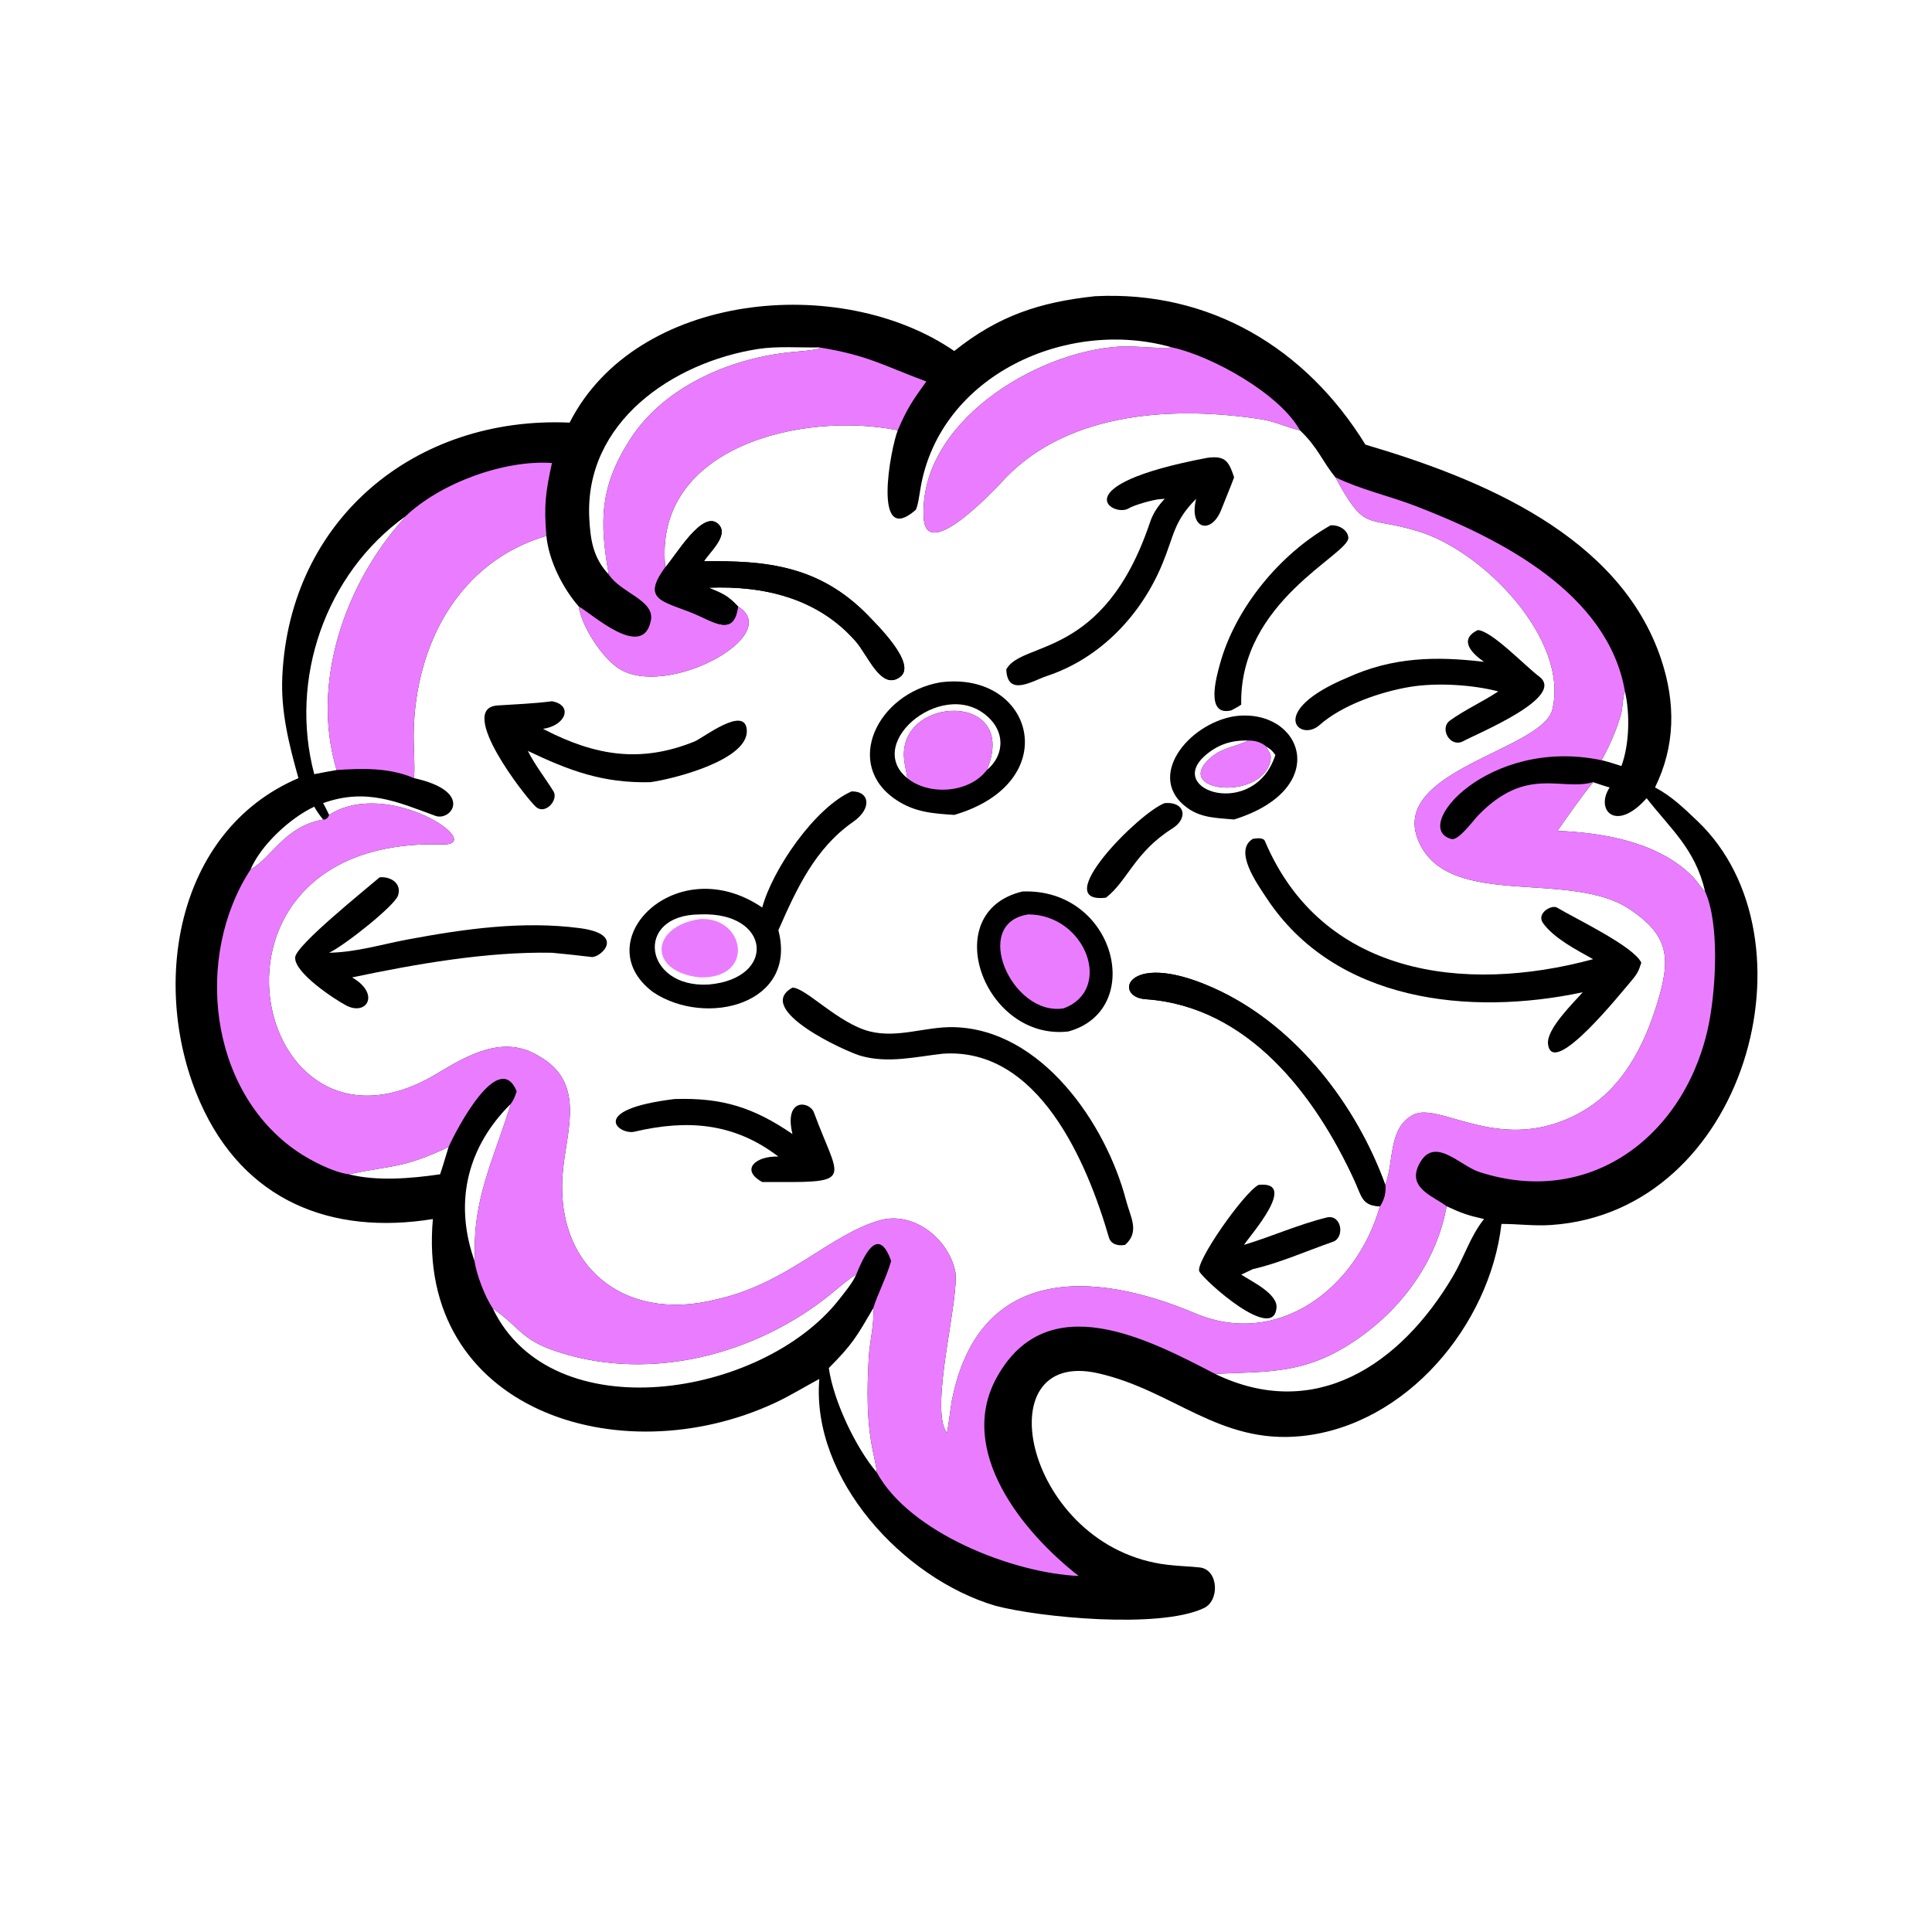
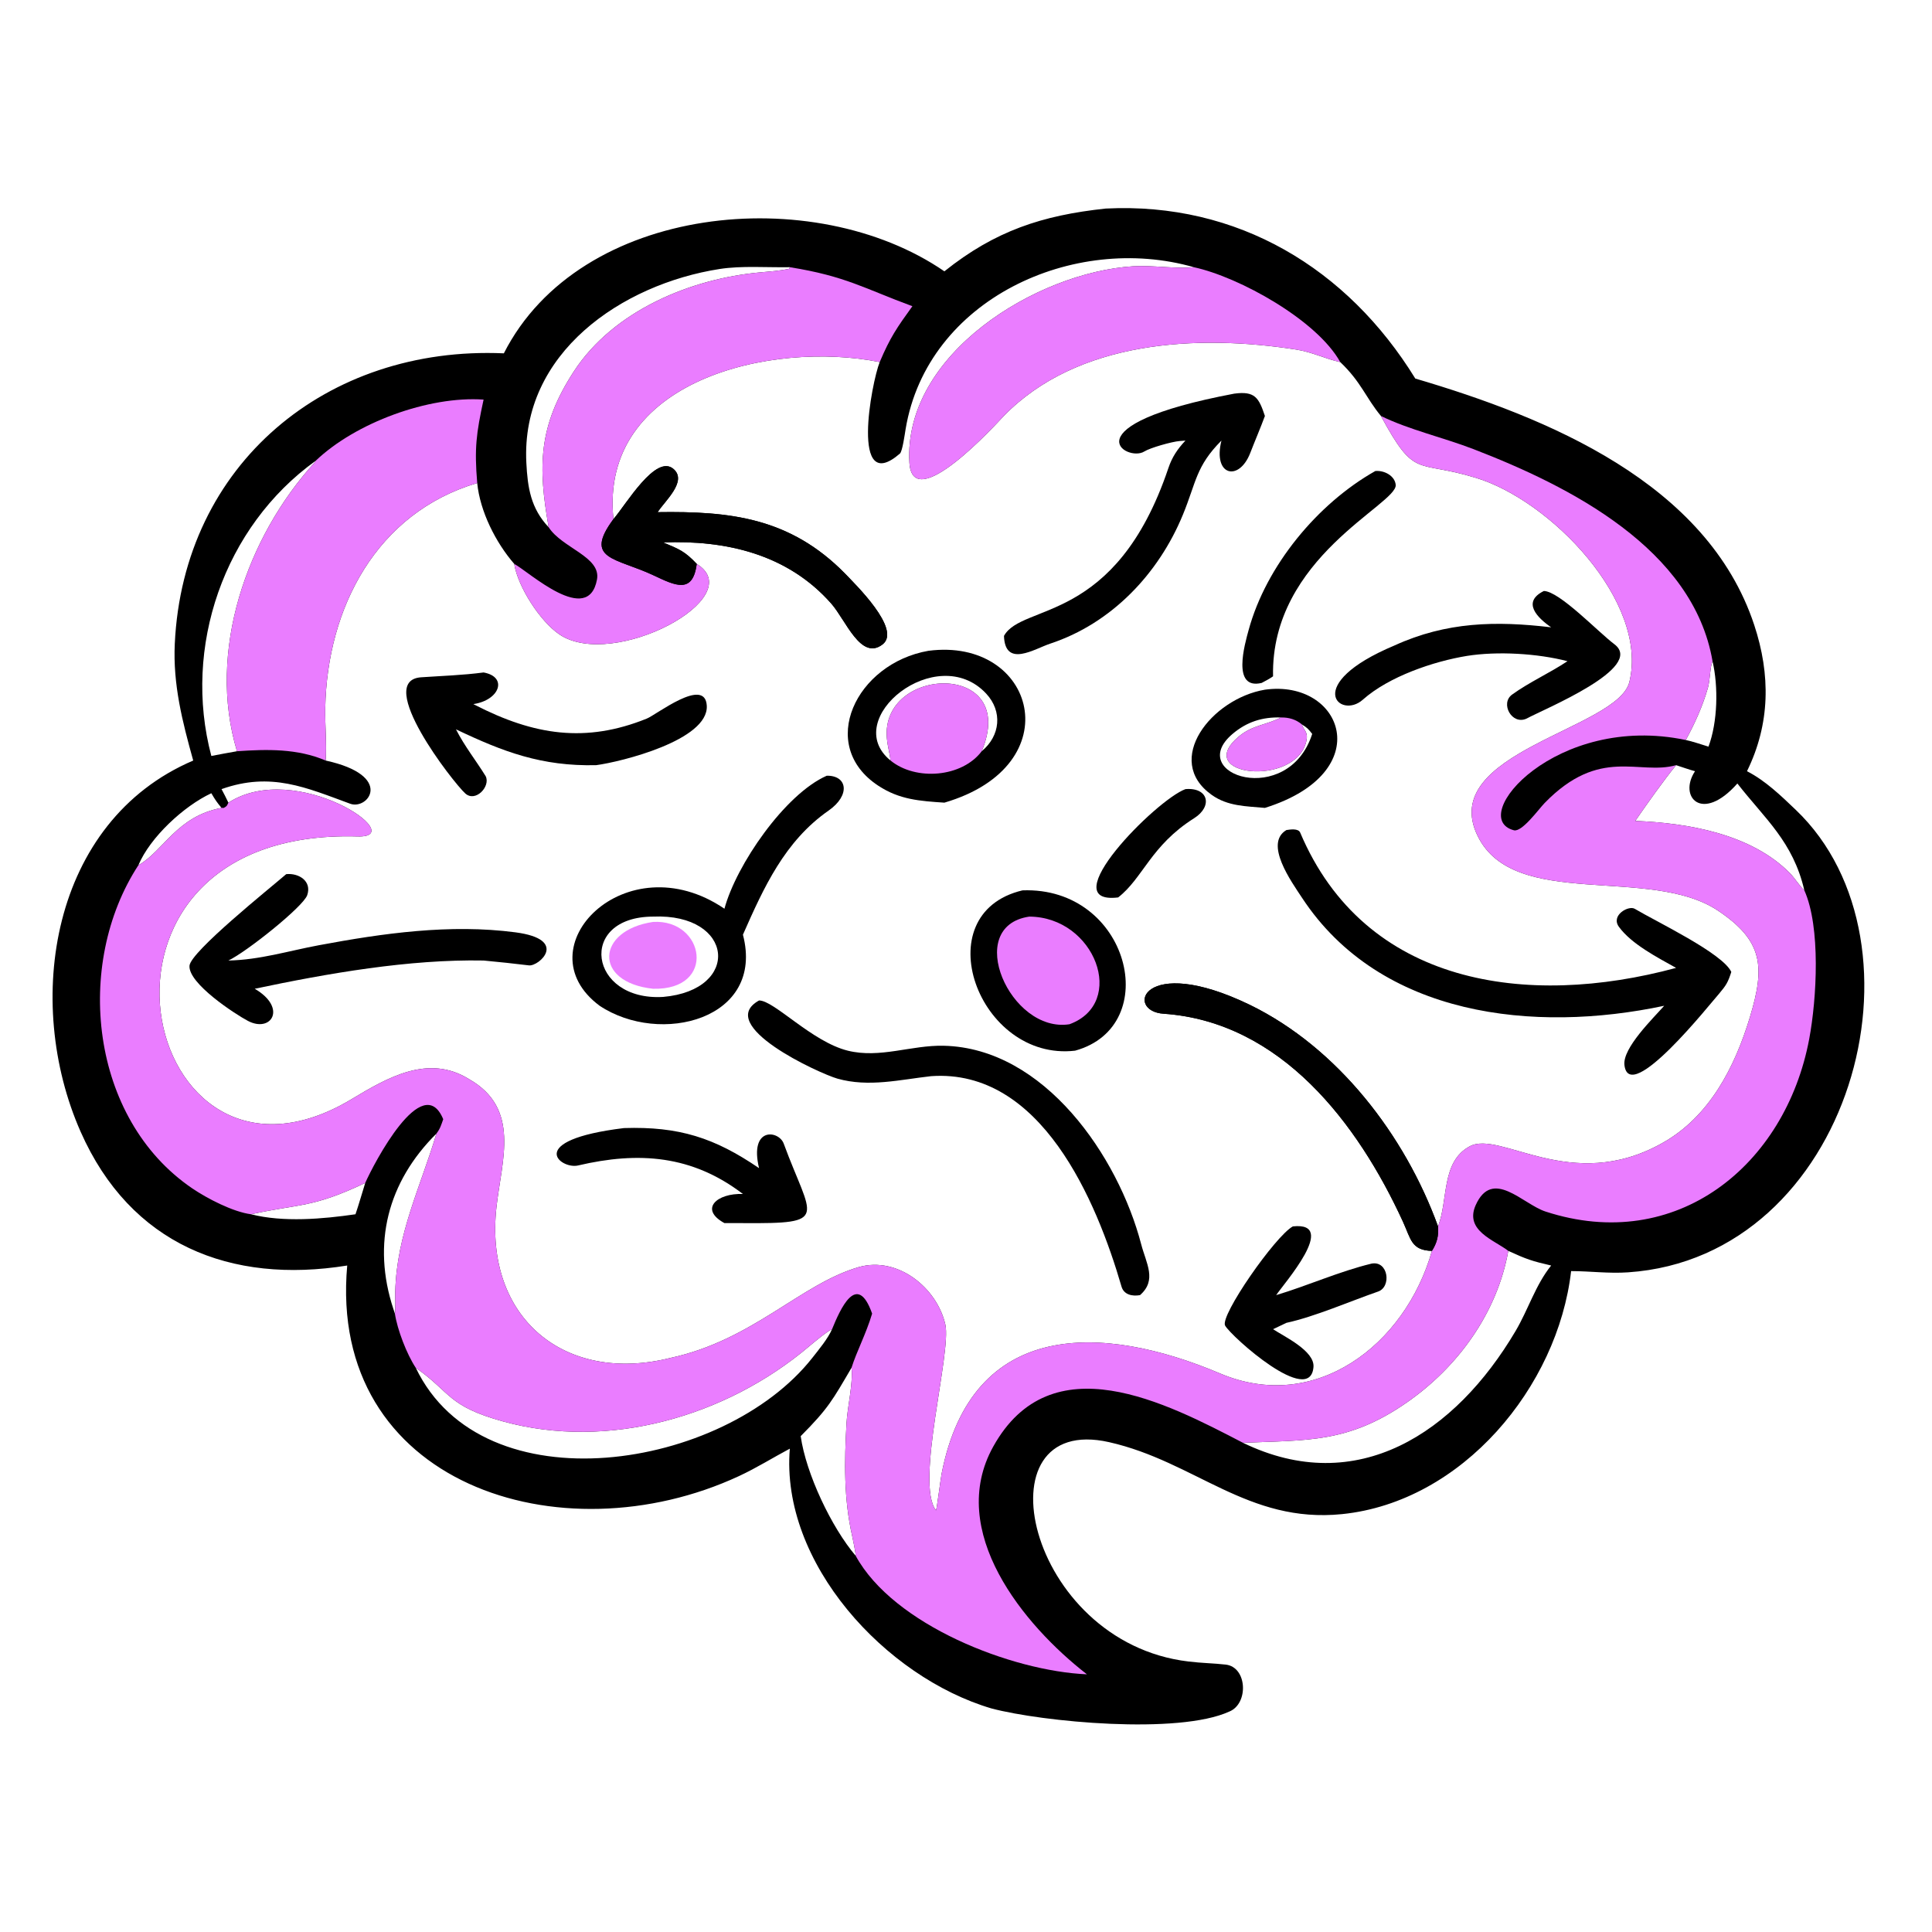
- <svg xmlns="http://www.w3.org/2000/svg" width="1024" height="1024" viewBox="0 0 1024 1024">
-   <path transform="scale(2 2)" d="M290.204 78.499C320.7 76.961 346.134 92.303 361.849 117.831C392.431 126.842 429.396 141.954 440.265 174.835C444.088 186.399 443.972 197.722 438.598 208.685C442.854 210.867 446.438 214.335 449.881 217.623C482.348 248.635 462.805 321.113 411.091 324.636C406.554 324.946 402.333 324.354 397.902 324.352C394.825 351.125 372.737 377.749 344.901 380.581C323.097 382.8 310.921 368.43 291.001 363.93C260.417 357.021 271.794 410.235 309.355 414.68C312.517 415.068 315.108 415.071 317.976 415.397C322.988 415.965 323.318 424.448 318.819 426.262C307.038 431.669 275.524 428.657 263.787 425.544C239.29 418.319 214.935 391.89 217.127 365.435C213.209 367.52 209.429 369.892 205.367 371.779C164.052 390.971 110.191 373.51 114.717 323.06C87.756 327.417 64.576 318.222 53.031 292.1C39.733 262.012 46.127 220.296 79.085 206.218C76.583 197.237 74.377 188.621 74.819 179.2C76.77 137.609 110.014 110.188 150.959 111.998C168.525 77.404 222.69 72.267 252.89 93.023C264.613 83.654 275.513 80.073 290.204 78.499ZM176.315 150.355C179.242 146.976 186.152 135.128 190.257 138.793C193.465 141.656 188.107 146.248 186.547 148.747C203.243 148.498 217.154 149.973 229.911 162.964C232.068 165.261 243.124 175.894 238.567 179.363C233.558 183.177 230.095 173.753 226.736 169.926C216.65 158.448 202.335 155.18 187.812 155.749C191.566 157.335 192.801 157.765 195.587 160.714C208.053 168.433 176.268 185.422 163.831 177.046C159.376 174.046 154.173 165.994 153.362 160.714C149.087 155.803 145.437 148.563 144.797 142.01C121.528 148.909 110.073 170.809 109.634 194.047C109.557 198.1 110 202.193 109.73 206.218C125.683 209.702 119.575 217.735 115.405 216.212C105.264 212.506 97.098 208.753 85.636 212.831C86.201 213.897 86.713 214.862 87.222 215.962C102.939 205.868 129.508 224.146 117.136 223.781C46.423 221.694 66.771 314.023 115.76 284.549C124.062 279.554 133.468 274.088 142.882 279.919C154.853 286.736 150.482 298.568 149.253 309.503C146.388 335.007 164.927 350.611 189.591 344.419C208.647 340.281 219.607 327.323 233.119 323.41C242.067 320.892 251.136 328.15 253.103 336.672C254.596 343.139 246.058 373.485 250.951 379.712C251.148 379.304 252.016 372.426 252.25 371.205C259.281 335.34 289.509 336.534 316.705 348.046C338.62 357.323 359.467 341.598 365.697 319.674C360.917 319.542 360.843 316.95 359.001 312.936C348.542 290.139 330.748 266.701 303.658 264.803C294.545 264.258 298.627 250.712 323.542 262.731C343.913 272.652 359.469 292.938 367.112 314.008C369.495 307.825 367.81 299.05 374.436 295.482C381.52 291.667 397.873 306.54 418.904 294.778C429.932 288.666 435.794 277.127 439.293 265.519C442.775 253.967 442.373 247.943 431.884 240.944C416.136 230.436 384.754 240.931 376.289 223.692C366.758 204.284 408.759 198.993 411.394 188.006C415.858 169.394 393.012 145.906 375.766 140.776C361.908 136.556 361.914 141.241 353.899 126.494C350.335 122.18 349.355 118.659 344.485 114.023C341.2 113.338 338.016 111.706 334.302 111.128C311.478 107.572 283.667 108.957 266.584 126.543C264.918 128.311 245.494 149.709 244.795 137.254C243.392 112.234 274.158 93.251 296.579 91.853C300.993 91.578 306.605 92.51 310.6 92.068C282.84 84.116 248.972 99.428 243.927 129.482C243.738 130.605 243.19 134.684 242.596 135.197C231.051 145.177 236.016 118.793 237.924 114.023C212.823 108.965 172.987 118.275 176.315 150.355ZM232.365 390.218C232.377 389.56 231.741 386.477 231.574 385.748C229.589 377.044 229.746 368.363 230.247 359.505C230.466 355.633 231.768 350.574 231.406 346.716C227.006 354.204 226.071 356.084 219.644 362.542C220.86 371.182 226.749 383.633 232.365 390.218ZM118.888 303.947C106.674 309.752 103.785 308.736 92.463 311.2C99.899 313.105 109.08 312.3 116.631 311.2C117.394 308.977 118.161 306.246 118.888 303.947ZM125.75 334.185C125.94 332.991 125.801 330.453 125.834 329.088C126.156 315.794 131.672 304.874 135.359 292.537C124.071 303.733 120.41 317.993 125.405 333.138L125.75 334.185ZM430.624 183.231C430.023 184.546 430.085 187.546 429.554 189.394C428.323 193.679 426.559 197.572 424.436 201.467C425.846 201.745 428.236 202.555 429.689 203.002C431.818 197.296 431.995 189.115 430.624 183.231ZM383.368 319.674C380.791 334.012 371.75 346.506 359.871 354.762C346.317 364.182 336.842 363.429 321.973 364.075C348.396 376.878 371.116 361.807 385.047 338.222C388.016 333.195 389.654 327.575 393.286 323.06C388.888 322.047 387.579 321.61 383.368 319.674ZM83.278 205.159C85.24 204.792 87.246 204.392 89.21 204.065C82.235 180.978 91.469 154.494 107.229 137.199C107.292 137.087 107.354 136.974 107.417 136.862C86.184 152.12 76.591 180.001 83.278 205.159ZM436.373 211.528C428.184 220.789 422.654 214.598 426.573 208.685C425.313 208.357 423.476 207.701 422.192 207.288C419.409 210.673 415.228 216.59 412.747 220.183C424.919 220.678 439.499 223.151 448.54 232.282C449.546 233.298 450.981 235.521 451.867 236.254C449.247 224.962 442.746 219.718 436.373 211.528ZM85.636 217.175C84.523 215.826 84.16 215.294 83.278 213.781C76.909 216.751 69.106 223.975 66.395 230.439C72.208 227.172 75.237 219.122 85.636 217.175ZM161.329 152.24C158.838 138.152 158.901 128.859 167.157 116.18C176.289 102.158 194.177 94.7 210.339 93.258C212.517 93.064 214.886 92.893 217.006 92.427L217.127 92.068C211.819 92.16 205.973 91.691 200.908 92.48C178.259 96.009 154.867 111.939 156.164 137.322C156.456 143.058 157.178 147.86 161.329 152.24ZM226.897 337.794C225.824 338.223 222.594 340.918 221.524 341.822C202.414 357.973 175.211 365.88 150.742 359.124C137.922 355.584 138.746 352.445 130.574 346.716C146.203 379.313 201.938 370.342 222.326 344.434C223.869 342.472 225.896 340.043 226.897 337.794Z" />
-   <path transform="scale(2 2)" d="M225.676 209.729C230.451 209.654 231.201 214.239 226.093 217.798C215.963 224.857 211.101 235.573 206.277 246.511C211.411 266.145 187.116 272.281 173.124 262.96C155.11 249.598 179.209 225.006 201.999 240.504C204.731 230.374 215.988 213.986 225.676 209.729ZM187.812 260.911C205.96 259.324 204.266 241.511 185.476 242.329C167.882 242.382 170.612 261.933 187.812 260.911Z" />
-   <path fill="#EA7DFF" transform="scale(2 2)" d="M185.476 243.56C197.447 242.84 200.327 259.409 185.476 259.023C171.552 257.523 172.353 245.496 185.476 243.56Z" />
-   <path transform="scale(2 2)" d="M332.029 222.299C332.875 222.177 334.778 221.856 335.215 222.889C350.173 258.243 387.666 263.539 422.192 254.194C417.918 251.797 411.865 248.703 408.953 244.679C407.031 242.022 411.206 239.676 412.621 240.52C417.659 243.525 432.945 250.783 434.967 255.13C434.202 257.542 433.781 258.211 432.187 260.11C430.221 262.297 411.395 286.163 410.241 276.695C409.759 272.743 416.913 265.84 419.44 262.96C389.441 269.325 353.796 265.579 335.631 237.962C333.183 234.24 326.796 225.406 332.029 222.299Z" />
-   <path transform="scale(2 2)" d="M249.193 180.828C273.907 177.602 282.352 207.321 252.89 215.962C247.227 215.579 242.515 215.282 237.615 212.054C223.322 202.694 232.456 183.741 249.193 180.828ZM261.524 204.065C265.859 200.483 266.383 194.828 262.556 190.725C251.157 178.5 228.61 196.627 240.438 206.218C240.231 204.441 239.767 203.091 239.586 201.051C238.093 184.194 270.29 183.108 261.524 204.065Z" />
-   <path fill="#EA7DFF" transform="scale(2 2)" d="M240.438 206.218C240.231 204.441 239.767 203.091 239.586 201.051C238.093 184.194 270.29 183.108 261.524 204.065C256.971 210.123 246.276 210.981 240.438 206.218Z" />
-   <path transform="scale(2 2)" d="M270.962 236.254C295.611 235.332 303.735 267.668 283.13 273.35C260.775 275.944 248.224 241.657 270.962 236.254Z" />
-   <path fill="#EA7DFF" transform="scale(2 2)" d="M272.531 242.329C287.768 242.404 295.18 262.333 281.837 267.233C268.133 269.386 257.185 244.585 272.531 242.329Z" />
-   <path transform="scale(2 2)" d="M210.008 261.733C213.496 261.707 222.219 271.282 230.53 273.345C238.001 275.2 245.192 272.035 252.747 272.209C276.036 272.746 293.129 297.827 298.427 318.141C299.587 322.59 302.131 326.427 298.156 329.91C296.36 330.232 294.421 329.814 293.877 327.943C288.098 308.08 275.27 277.476 249.834 279.244C242.637 280.049 235.376 281.87 228.139 279.817C223.969 278.634 199.633 267.473 210.008 261.733Z" />
-   <path transform="scale(2 2)" d="M100.604 232.503C103.507 232.205 106.58 234.112 105.463 237.366C104.548 240.029 91.388 250.53 87.222 252.49C94.526 252.336 101.017 250.285 108.152 248.952C123.02 246.174 138.512 243.982 153.627 245.965C166.146 247.607 159.045 253.886 156.779 253.615C153.394 253.211 149.68 252.795 146.27 252.49C129.062 252.159 110.212 255.464 93.316 259.023C100.882 263.432 97.164 269.316 91.736 266.454C88.731 264.869 77.912 257.79 78.224 253.694C78.47 250.455 96.799 235.789 100.604 232.503Z" />
-   <path transform="scale(2 2)" d="M319.949 121.326C324.737 120.682 325.643 122.242 327.052 126.494C326.058 129.195 324.715 132.324 323.662 135.049C321.062 141.77 314.945 140.372 316.996 132.186C311.074 138.126 311.171 141.805 308.087 149.313C302.468 162.993 291.567 174.486 277.372 179.17C273.737 180.369 266.929 184.858 266.678 177.379C270.878 169.736 292.488 174.848 304.72 138.544C305.57 136.021 306.815 134.15 308.665 132.186L307.358 132.287C305.511 132.424 300.455 133.875 299.156 134.703C295.084 137.297 281.059 128.681 319.949 121.326Z" />
-   <path transform="scale(2 2)" d="M146.27 185.838C151.908 186.862 150.038 192.252 143.903 193.159L144.25 193.338C157.978 200.398 169.914 202.201 183.996 196.527C186.15 195.706 197.53 186.703 197.913 193.524C198.362 201.51 178.068 206.532 172.313 207.288C159.732 207.579 150.841 204.222 139.879 198.996C141.874 202.917 144.467 206.137 146.752 209.837C147.935 212.178 144.416 215.976 142.034 213.833C139.254 211.332 120.872 187.708 131.829 186.955C136.623 186.626 141.428 186.481 146.27 185.838Z" />
-   <path transform="scale(2 2)" d="M327.052 189.824C344.992 187.311 353.366 208.935 327.052 217.175C322.683 216.771 318.487 216.826 314.753 214.173C303.45 206.14 314.718 191.906 327.052 189.824ZM335.605 197.859C336.082 199.32 337.129 199.577 336.633 201.763C334.213 212.435 310.028 209.857 321.06 200.613C324.171 198.007 327.445 197.99 330.773 196.253C326.473 196.116 322.857 197.253 319.533 200.085C308.47 209.511 332.451 217.291 337.996 200.056C337.106 198.908 336.838 198.627 335.605 197.859Z" />
-   <path fill="#EA7DFF" transform="scale(2 2)" d="M330.773 196.253C332.54 196.212 334.239 196.698 335.605 197.859C336.082 199.32 337.129 199.577 336.633 201.763C334.213 212.435 310.028 209.857 321.06 200.613C324.171 198.007 327.445 197.99 330.773 196.253Z" />
-   <path transform="scale(2 2)" d="M391.597 166.986C395.23 167.062 404.182 176.504 407.894 179.29C415.15 184.735 391.683 194.284 387.578 196.52C384.174 198.063 381.446 192.988 384.235 190.965C388.22 188.075 392.934 185.98 397.061 183.231C390.128 181.425 380.829 180.889 373.807 182.006C366.091 183.267 355.753 186.757 349.697 192.147C344.448 196.818 335.473 188.636 357.061 179.581C369.064 174.103 380.519 173.878 393.286 175.394C390.103 173.197 386.418 169.553 391.597 166.986Z" />
-   <path transform="scale(2 2)" d="M178.756 291.257C191.462 290.848 199.719 293.502 210.008 300.531C207.698 290.892 214.574 291.749 215.711 294.844C222.119 312.286 226.617 313.395 206.277 313.247L201.999 313.247C196.056 310 200.29 306.271 206.277 306.51C194.546 297.536 182.177 296.614 168.132 299.91C164.047 300.869 155.523 294.09 178.756 291.257Z" />
-   <path transform="scale(2 2)" d="M333.52 314.008C344.201 312.863 331.415 327.262 329.66 329.91C337.012 327.701 344.265 324.423 351.73 322.617C355.611 321.874 356.389 327.99 353.249 329.079C346.809 331.312 338.582 334.903 332.029 336.322L328.938 337.794C331.461 339.464 338.582 342.795 338.292 346.531C337.567 355.859 319.308 339.53 317.847 336.966C316.567 334.719 329.45 316.226 333.52 314.008Z" />
-   <path transform="scale(2 2)" d="M352.602 139.228C354.721 139.035 357.123 140.362 357.319 142.427C357.745 146.913 328.347 159.204 328.938 186.732C328.087 187.332 327.225 187.763 326.31 188.257C319.29 189.948 322.416 179.215 323.29 176.007C327.341 161.151 339.222 146.771 352.602 139.228Z" />
-   <path transform="scale(2 2)" d="M308.665 212.831C313.999 212.378 315.031 216.816 310.673 219.565C300.642 225.895 298.868 233.396 293.099 237.891C277.751 239.735 301.811 215.361 308.665 212.831Z" />
-   <path fill="#EA7DFF" transform="scale(2 2)" d="M353.899 126.494C360.502 129.718 368.235 131.432 375.367 134.183C397.512 142.724 426.164 157.188 430.624 183.231C430.023 184.546 430.085 187.546 429.554 189.394C428.323 193.679 426.559 197.572 424.436 201.467C394.429 195.165 373.661 219.453 384.654 222.35C386.534 222.846 390.402 217.458 391.768 216.052C404.589 202.859 413.594 209.709 422.192 207.288C419.409 210.673 415.228 216.59 412.747 220.183C424.919 220.678 439.499 223.151 448.54 232.282C449.546 233.298 450.981 235.521 451.867 236.254C455.676 244.753 454.749 261.279 452.996 270.63C447.503 299.923 422.243 320.447 391.981 310.571C386.682 308.842 379.703 300.409 375.81 309.115C373.222 315.006 380.107 317.142 383.368 319.674C380.791 334.012 371.75 346.506 359.871 354.762C346.317 364.182 336.842 363.429 321.973 364.075C304.247 354.863 277.601 340.836 264.189 364.961C253.326 384.503 271.197 406.269 285.872 417.648C268.464 416.905 241.087 406.23 232.365 390.218C232.377 389.56 231.741 386.477 231.574 385.748C229.589 377.044 229.746 368.363 230.247 359.505C230.466 355.633 231.768 350.574 231.406 346.716C232.559 342.994 234.768 338.898 236.169 334.185C232.664 324.237 228.756 333.251 226.897 337.794C225.824 338.223 222.594 340.918 221.524 341.822C202.414 357.973 175.211 365.88 150.742 359.124C137.922 355.584 138.746 352.445 130.574 346.716C128.5 343.601 126.298 337.866 125.75 334.185C125.94 332.991 125.801 330.453 125.834 329.088C126.156 315.794 131.672 304.874 135.359 292.537C136.248 291.357 136.448 290.582 136.932 289.209C132.172 277.719 120.83 299.554 118.888 303.947C106.674 309.752 103.785 308.736 92.463 311.2C88.28 310.656 82.271 307.536 78.815 305.179C55.179 289.065 51.472 253.321 66.395 230.439C72.208 227.172 75.237 219.122 85.636 217.175L86.147 217.179C86.909 216.748 86.846 216.765 87.222 215.962C102.939 205.868 129.508 224.146 117.136 223.781C46.423 221.694 66.771 314.023 115.76 284.549C124.062 279.554 133.468 274.088 142.882 279.919C154.853 286.736 150.482 298.568 149.253 309.503C146.388 335.007 164.927 350.611 189.591 344.419C208.647 340.281 219.607 327.323 233.119 323.41C242.067 320.892 251.136 328.15 253.103 336.672C254.596 343.139 246.058 373.485 250.951 379.712C251.148 379.304 252.016 372.426 252.25 371.205C259.281 335.34 289.509 336.534 316.705 348.046C338.62 357.323 359.467 341.598 365.697 319.674C366.869 317.822 367.28 316.19 367.112 314.008C369.495 307.825 367.81 299.05 374.436 295.482C381.52 291.667 397.873 306.54 418.904 294.778C429.932 288.666 435.794 277.127 439.293 265.519C442.775 253.967 442.373 247.943 431.884 240.944C416.136 230.436 384.754 240.931 376.289 223.692C366.758 204.284 408.759 198.993 411.394 188.006C415.858 169.394 393.012 145.906 375.766 140.776C361.908 136.556 361.914 141.241 353.899 126.494Z" />
-   <path fill="#EA7DFF" transform="scale(2 2)" d="M217.127 92.068C230.112 94.153 234.358 97.001 245.486 101.094C241.893 106.084 240.367 108.262 237.924 114.023C212.823 108.965 172.987 118.275 176.315 150.355C169.33 159.796 176.847 159.23 185.697 163.41C190.633 165.741 194.696 167.753 195.587 160.714C208.053 168.433 176.268 185.422 163.831 177.046C159.376 174.046 154.173 165.994 153.362 160.714C156.803 162.571 170.482 175.257 172.51 164.331C173.49 159.053 164.418 157.07 161.329 152.24C158.838 138.152 158.901 128.859 167.157 116.18C176.289 102.158 194.177 94.7 210.339 93.258C212.517 93.064 214.886 92.893 217.006 92.427L217.127 92.068Z" />
-   <path fill="#EA7DFF" transform="scale(2 2)" d="M107.417 136.862C116.614 128.062 133.553 121.816 146.27 122.701C144.574 130.543 144.118 133.95 144.797 142.01C121.528 148.909 110.073 170.809 109.634 194.047C109.557 198.1 110 202.193 109.73 206.218C103.159 203.41 96.135 203.59 89.21 204.065C82.235 180.978 91.469 154.494 107.229 137.199C107.292 137.087 107.354 136.974 107.417 136.862Z" />
-   <path fill="#EA7DFF" transform="scale(2 2)" d="M344.485 114.023C341.2 113.338 338.016 111.706 334.302 111.128C311.478 107.572 283.667 108.957 266.584 126.543C264.918 128.311 245.494 149.709 244.795 137.254C243.392 112.234 274.158 93.251 296.579 91.853C300.993 91.578 306.605 92.51 310.6 92.068C321.156 94.35 339.137 104.347 344.485 114.023Z" />
-   <path transform="scale(2 2)" d="M176.315 150.355C179.242 146.976 186.152 135.128 190.257 138.793C193.465 141.656 188.107 146.248 186.547 148.747C203.243 148.498 217.154 149.973 229.911 162.964C232.068 165.261 243.124 175.894 238.567 179.363C233.558 183.177 230.095 173.753 226.736 169.926C216.65 158.448 202.335 155.18 187.812 155.749C191.566 157.335 192.801 157.765 195.587 160.714C194.696 167.753 190.633 165.741 185.697 163.41C176.847 159.23 169.33 159.796 176.315 150.355Z" />
-   <path transform="scale(2 2)" d="M365.697 319.674C360.917 319.542 360.843 316.95 359.001 312.936C348.542 290.139 330.748 266.701 303.658 264.803C294.545 264.258 298.627 250.712 323.542 262.731C343.913 272.652 359.469 292.938 367.112 314.008C367.28 316.19 366.869 317.822 365.697 319.674Z" />
+ <svg xmlns="http://www.w3.org/2000/svg" width="100%" height="100%" viewBox="0 0 1024 1024" version="1.1" xml:space="preserve" style="fill-rule:evenodd;clip-rule:evenodd;stroke-linejoin:round;stroke-miterlimit:2;">
+   <g transform="matrix(2.290693,0,0,2.290693,-78.7497,-69.27867)">
+     <path d="M290.204,78.499C320.7,76.961 346.134,92.303 361.849,117.831C392.431,126.842 429.396,141.954 440.265,174.835C444.088,186.399 443.972,197.722 438.598,208.685C442.854,210.867 446.438,214.335 449.881,217.623C482.348,248.635 462.805,321.113 411.091,324.636C406.554,324.946 402.333,324.354 397.902,324.352C394.825,351.125 372.737,377.749 344.901,380.581C323.097,382.8 310.921,368.43 291.001,363.93C260.417,357.021 271.794,410.235 309.355,414.68C312.517,415.068 315.108,415.071 317.976,415.397C322.988,415.965 323.318,424.448 318.819,426.262C307.038,431.669 275.524,428.657 263.787,425.544C239.29,418.319 214.935,391.89 217.127,365.435C213.209,367.52 209.429,369.892 205.367,371.779C164.052,390.971 110.191,373.51 114.717,323.06C87.756,327.417 64.576,318.222 53.031,292.1C39.733,262.012 46.127,220.296 79.085,206.218C76.583,197.237 74.377,188.621 74.819,179.2C76.77,137.609 110.014,110.188 150.959,111.998C168.525,77.404 222.69,72.267 252.89,93.023C264.613,83.654 275.513,80.073 290.204,78.499ZM176.315,150.355C179.242,146.976 186.152,135.128 190.257,138.793C193.465,141.656 188.107,146.248 186.547,148.747C203.243,148.498 217.154,149.973 229.911,162.964C232.068,165.261 243.124,175.894 238.567,179.363C233.558,183.177 230.095,173.753 226.736,169.926C216.65,158.448 202.335,155.18 187.812,155.749C191.566,157.335 192.801,157.765 195.587,160.714C208.053,168.433 176.268,185.422 163.831,177.046C159.376,174.046 154.173,165.994 153.362,160.714C149.087,155.803 145.437,148.563 144.797,142.01C121.528,148.909 110.073,170.809 109.634,194.047C109.557,198.1 110,202.193 109.73,206.218C125.683,209.702 119.575,217.735 115.405,216.212C105.264,212.506 97.098,208.753 85.636,212.831C86.201,213.897 86.713,214.862 87.222,215.962C102.939,205.868 129.508,224.146 117.136,223.781C46.423,221.694 66.771,314.023 115.76,284.549C124.062,279.554 133.468,274.088 142.882,279.919C154.853,286.736 150.482,298.568 149.253,309.503C146.388,335.007 164.927,350.611 189.591,344.419C208.647,340.281 219.607,327.323 233.119,323.41C242.067,320.892 251.136,328.15 253.103,336.672C254.596,343.139 246.058,373.485 250.951,379.712C251.148,379.304 252.016,372.426 252.25,371.205C259.281,335.34 289.509,336.534 316.705,348.046C338.62,357.323 359.467,341.598 365.697,319.674C360.917,319.542 360.843,316.95 359.001,312.936C348.542,290.139 330.748,266.701 303.658,264.803C294.545,264.258 298.627,250.712 323.542,262.731C343.913,272.652 359.469,292.938 367.112,314.008C369.495,307.825 367.81,299.05 374.436,295.482C381.52,291.667 397.873,306.54 418.904,294.778C429.932,288.666 435.794,277.127 439.293,265.519C442.775,253.967 442.373,247.943 431.884,240.944C416.136,230.436 384.754,240.931 376.289,223.692C366.758,204.284 408.759,198.993 411.394,188.006C415.858,169.394 393.012,145.906 375.766,140.776C361.908,136.556 361.914,141.241 353.899,126.494C350.335,122.18 349.355,118.659 344.485,114.023C341.2,113.338 338.016,111.706 334.302,111.128C311.478,107.572 283.667,108.957 266.584,126.543C264.918,128.311 245.494,149.709 244.795,137.254C243.392,112.234 274.158,93.251 296.579,91.853C300.993,91.578 306.605,92.51 310.6,92.068C282.84,84.116 248.972,99.428 243.927,129.482C243.738,130.605 243.19,134.684 242.596,135.197C231.051,145.177 236.016,118.793 237.924,114.023C212.823,108.965 172.987,118.275 176.315,150.355ZM232.365,390.218C232.377,389.56 231.741,386.477 231.574,385.748C229.589,377.044 229.746,368.363 230.247,359.505C230.466,355.633 231.768,350.574 231.406,346.716C227.006,354.204 226.071,356.084 219.644,362.542C220.86,371.182 226.749,383.633 232.365,390.218ZM118.888,303.947C106.674,309.752 103.785,308.736 92.463,311.2C99.899,313.105 109.08,312.3 116.631,311.2C117.394,308.977 118.161,306.246 118.888,303.947ZM125.75,334.185C125.94,332.991 125.801,330.453 125.834,329.088C126.156,315.794 131.672,304.874 135.359,292.537C124.071,303.733 120.41,317.993 125.405,333.138L125.75,334.185ZM430.624,183.231C430.023,184.546 430.085,187.546 429.554,189.394C428.323,193.679 426.559,197.572 424.436,201.467C425.846,201.745 428.236,202.555 429.689,203.002C431.818,197.296 431.995,189.115 430.624,183.231ZM383.368,319.674C380.791,334.012 371.75,346.506 359.871,354.762C346.317,364.182 336.842,363.429 321.973,364.075C348.396,376.878 371.116,361.807 385.047,338.222C388.016,333.195 389.654,327.575 393.286,323.06C388.888,322.047 387.579,321.61 383.368,319.674ZM83.278,205.159C85.24,204.792 87.246,204.392 89.21,204.065C82.235,180.978 91.469,154.494 107.229,137.199C107.292,137.087 107.354,136.974 107.417,136.862C86.184,152.12 76.591,180.001 83.278,205.159ZM436.373,211.528C428.184,220.789 422.654,214.598 426.573,208.685C425.313,208.357 423.476,207.701 422.192,207.288C419.409,210.673 415.228,216.59 412.747,220.183C424.919,220.678 439.499,223.151 448.54,232.282C449.546,233.298 450.981,235.521 451.867,236.254C449.247,224.962 442.746,219.718 436.373,211.528ZM85.636,217.175C84.523,215.826 84.16,215.294 83.278,213.781C76.909,216.751 69.106,223.975 66.395,230.439C72.208,227.172 75.237,219.122 85.636,217.175ZM161.329,152.24C158.838,138.152 158.901,128.859 167.157,116.18C176.289,102.158 194.177,94.7 210.339,93.258C212.517,93.064 214.886,92.893 217.006,92.427L217.127,92.068C211.819,92.16 205.973,91.691 200.908,92.48C178.259,96.009 154.867,111.939 156.164,137.322C156.456,143.058 157.178,147.86 161.329,152.24ZM226.897,337.794C225.824,338.223 222.594,340.918 221.524,341.822C202.414,357.973 175.211,365.88 150.742,359.124C137.922,355.584 138.746,352.445 130.574,346.716C146.203,379.313 201.938,370.342 222.326,344.434C223.869,342.472 225.896,340.043 226.897,337.794Z" style="fill-rule:nonzero;" />
+   </g>
+   <g transform="matrix(2.290693,0,0,2.290693,-78.7497,-69.27867)">
+     <path d="M225.676,209.729C230.451,209.654 231.201,214.239 226.093,217.798C215.963,224.857 211.101,235.573 206.277,246.511C211.411,266.145 187.116,272.281 173.124,262.96C155.11,249.598 179.209,225.006 201.999,240.504C204.731,230.374 215.988,213.986 225.676,209.729ZM187.812,260.911C205.96,259.324 204.266,241.511 185.476,242.329C167.882,242.382 170.612,261.933 187.812,260.911Z" style="fill-rule:nonzero;" />
+   </g>
+   <g transform="matrix(2.290693,0,0,2.290693,-78.7497,-69.27867)">
+     <path d="M185.476,243.56C197.447,242.84 200.327,259.409 185.476,259.023C171.552,257.523 172.353,245.496 185.476,243.56Z" style="fill:rgb(234,125,255);fill-rule:nonzero;" />
+   </g>
+   <g transform="matrix(2.290693,0,0,2.290693,-78.7497,-69.27867)">
+     <path d="M332.029,222.299C332.875,222.177 334.778,221.856 335.215,222.889C350.173,258.243 387.666,263.539 422.192,254.194C417.918,251.797 411.865,248.703 408.953,244.679C407.031,242.022 411.206,239.676 412.621,240.52C417.659,243.525 432.945,250.783 434.967,255.13C434.202,257.542 433.781,258.211 432.187,260.11C430.221,262.297 411.395,286.163 410.241,276.695C409.759,272.743 416.913,265.84 419.44,262.96C389.441,269.325 353.796,265.579 335.631,237.962C333.183,234.24 326.796,225.406 332.029,222.299Z" style="fill-rule:nonzero;" />
+   </g>
+   <g transform="matrix(2.290693,0,0,2.290693,-78.7497,-69.27867)">
+     <path d="M249.193,180.828C273.907,177.602 282.352,207.321 252.89,215.962C247.227,215.579 242.515,215.282 237.615,212.054C223.322,202.694 232.456,183.741 249.193,180.828ZM261.524,204.065C265.859,200.483 266.383,194.828 262.556,190.725C251.157,178.5 228.61,196.627 240.438,206.218C240.231,204.441 239.767,203.091 239.586,201.051C238.093,184.194 270.29,183.108 261.524,204.065Z" style="fill-rule:nonzero;" />
+   </g>
+   <g transform="matrix(2.290693,0,0,2.290693,-78.7497,-69.27867)">
+     <path d="M240.438,206.218C240.231,204.441 239.767,203.091 239.586,201.051C238.093,184.194 270.29,183.108 261.524,204.065C256.971,210.123 246.276,210.981 240.438,206.218Z" style="fill:rgb(234,125,255);fill-rule:nonzero;" />
+   </g>
+   <g transform="matrix(2.290693,0,0,2.290693,-78.7497,-69.27867)">
+     <path d="M270.962,236.254C295.611,235.332 303.735,267.668 283.13,273.35C260.775,275.944 248.224,241.657 270.962,236.254Z" style="fill-rule:nonzero;" />
+   </g>
+   <g transform="matrix(2.290693,0,0,2.290693,-78.7497,-69.27867)">
+     <path d="M272.531,242.329C287.768,242.404 295.18,262.333 281.837,267.233C268.133,269.386 257.185,244.585 272.531,242.329Z" style="fill:rgb(234,125,255);fill-rule:nonzero;" />
+   </g>
+   <g transform="matrix(2.290693,0,0,2.290693,-78.7497,-69.27867)">
+     <path d="M210.008,261.733C213.496,261.707 222.219,271.282 230.53,273.345C238.001,275.2 245.192,272.035 252.747,272.209C276.036,272.746 293.129,297.827 298.427,318.141C299.587,322.59 302.131,326.427 298.156,329.91C296.36,330.232 294.421,329.814 293.877,327.943C288.098,308.08 275.27,277.476 249.834,279.244C242.637,280.049 235.376,281.87 228.139,279.817C223.969,278.634 199.633,267.473 210.008,261.733Z" style="fill-rule:nonzero;" />
+   </g>
+   <g transform="matrix(2.290693,0,0,2.290693,-78.7497,-69.27867)">
+     <path d="M100.604,232.503C103.507,232.205 106.58,234.112 105.463,237.366C104.548,240.029 91.388,250.53 87.222,252.49C94.526,252.336 101.017,250.285 108.152,248.952C123.02,246.174 138.512,243.982 153.627,245.965C166.146,247.607 159.045,253.886 156.779,253.615C153.394,253.211 149.68,252.795 146.27,252.49C129.062,252.159 110.212,255.464 93.316,259.023C100.882,263.432 97.164,269.316 91.736,266.454C88.731,264.869 77.912,257.79 78.224,253.694C78.47,250.455 96.799,235.789 100.604,232.503Z" style="fill-rule:nonzero;" />
+   </g>
+   <g transform="matrix(2.290693,0,0,2.290693,-78.7497,-69.27867)">
+     <path d="M319.949,121.326C324.737,120.682 325.643,122.242 327.052,126.494C326.058,129.195 324.715,132.324 323.662,135.049C321.062,141.77 314.945,140.372 316.996,132.186C311.074,138.126 311.171,141.805 308.087,149.313C302.468,162.993 291.567,174.486 277.372,179.17C273.737,180.369 266.929,184.858 266.678,177.379C270.878,169.736 292.488,174.848 304.72,138.544C305.57,136.021 306.815,134.15 308.665,132.186L307.358,132.287C305.511,132.424 300.455,133.875 299.156,134.703C295.084,137.297 281.059,128.681 319.949,121.326Z" style="fill-rule:nonzero;" />
+   </g>
+   <g transform="matrix(2.290693,0,0,2.290693,-78.7497,-69.27867)">
+     <path d="M146.27,185.838C151.908,186.862 150.038,192.252 143.903,193.159L144.25,193.338C157.978,200.398 169.914,202.201 183.996,196.527C186.15,195.706 197.53,186.703 197.913,193.524C198.362,201.51 178.068,206.532 172.313,207.288C159.732,207.579 150.841,204.222 139.879,198.996C141.874,202.917 144.467,206.137 146.752,209.837C147.935,212.178 144.416,215.976 142.034,213.833C139.254,211.332 120.872,187.708 131.829,186.955C136.623,186.626 141.428,186.481 146.27,185.838Z" style="fill-rule:nonzero;" />
+   </g>
+   <g transform="matrix(2.290693,0,0,2.290693,-78.7497,-69.27867)">
+     <path d="M327.052,189.824C344.992,187.311 353.366,208.935 327.052,217.175C322.683,216.771 318.487,216.826 314.753,214.173C303.45,206.14 314.718,191.906 327.052,189.824ZM335.605,197.859C336.082,199.32 337.129,199.577 336.633,201.763C334.213,212.435 310.028,209.857 321.06,200.613C324.171,198.007 327.445,197.99 330.773,196.253C326.473,196.116 322.857,197.253 319.533,200.085C308.47,209.511 332.451,217.291 337.996,200.056C337.106,198.908 336.838,198.627 335.605,197.859Z" style="fill-rule:nonzero;" />
+   </g>
+   <g transform="matrix(2.290693,0,0,2.290693,-78.7497,-69.27867)">
+     <path d="M330.773,196.253C332.54,196.212 334.239,196.698 335.605,197.859C336.082,199.32 337.129,199.577 336.633,201.763C334.213,212.435 310.028,209.857 321.06,200.613C324.171,198.007 327.445,197.99 330.773,196.253Z" style="fill:rgb(234,125,255);fill-rule:nonzero;" />
+   </g>
+   <g transform="matrix(2.290693,0,0,2.290693,-78.7497,-69.27867)">
+     <path d="M391.597,166.986C395.23,167.062 404.182,176.504 407.894,179.29C415.15,184.735 391.683,194.284 387.578,196.52C384.174,198.063 381.446,192.988 384.235,190.965C388.22,188.075 392.934,185.98 397.061,183.231C390.128,181.425 380.829,180.889 373.807,182.006C366.091,183.267 355.753,186.757 349.697,192.147C344.448,196.818 335.473,188.636 357.061,179.581C369.064,174.103 380.519,173.878 393.286,175.394C390.103,173.197 386.418,169.553 391.597,166.986Z" style="fill-rule:nonzero;" />
+   </g>
+   <g transform="matrix(2.290693,0,0,2.290693,-78.7497,-69.27867)">
+     <path d="M178.756,291.257C191.462,290.848 199.719,293.502 210.008,300.531C207.698,290.892 214.574,291.749 215.711,294.844C222.119,312.286 226.617,313.395 206.277,313.247L201.999,313.247C196.056,310 200.29,306.271 206.277,306.51C194.546,297.536 182.177,296.614 168.132,299.91C164.047,300.869 155.523,294.09 178.756,291.257Z" style="fill-rule:nonzero;" />
+   </g>
+   <g transform="matrix(2.290693,0,0,2.290693,-78.7497,-69.27867)">
+     <path d="M333.52,314.008C344.201,312.863 331.415,327.262 329.66,329.91C337.012,327.701 344.265,324.423 351.73,322.617C355.611,321.874 356.389,327.99 353.249,329.079C346.809,331.312 338.582,334.903 332.029,336.322L328.938,337.794C331.461,339.464 338.582,342.795 338.292,346.531C337.567,355.859 319.308,339.53 317.847,336.966C316.567,334.719 329.45,316.226 333.52,314.008Z" style="fill-rule:nonzero;" />
+   </g>
+   <g transform="matrix(2.290693,0,0,2.290693,-78.7497,-69.27867)">
+     <path d="M352.602,139.228C354.721,139.035 357.123,140.362 357.319,142.427C357.745,146.913 328.347,159.204 328.938,186.732C328.087,187.332 327.225,187.763 326.31,188.257C319.29,189.948 322.416,179.215 323.29,176.007C327.341,161.151 339.222,146.771 352.602,139.228Z" style="fill-rule:nonzero;" />
+   </g>
+   <g transform="matrix(2.290693,0,0,2.290693,-78.7497,-69.27867)">
+     <path d="M308.665,212.831C313.999,212.378 315.031,216.816 310.673,219.565C300.642,225.895 298.868,233.396 293.099,237.891C277.751,239.735 301.811,215.361 308.665,212.831Z" style="fill-rule:nonzero;" />
+   </g>
+   <g transform="matrix(2.290693,0,0,2.290693,-78.7497,-69.27867)">
+     <path d="M353.899,126.494C360.502,129.718 368.235,131.432 375.367,134.183C397.512,142.724 426.164,157.188 430.624,183.231C430.023,184.546 430.085,187.546 429.554,189.394C428.323,193.679 426.559,197.572 424.436,201.467C394.429,195.165 373.661,219.453 384.654,222.35C386.534,222.846 390.402,217.458 391.768,216.052C404.589,202.859 413.594,209.709 422.192,207.288C419.409,210.673 415.228,216.59 412.747,220.183C424.919,220.678 439.499,223.151 448.54,232.282C449.546,233.298 450.981,235.521 451.867,236.254C455.676,244.753 454.749,261.279 452.996,270.63C447.503,299.923 422.243,320.447 391.981,310.571C386.682,308.842 379.703,300.409 375.81,309.115C373.222,315.006 380.107,317.142 383.368,319.674C380.791,334.012 371.75,346.506 359.871,354.762C346.317,364.182 336.842,363.429 321.973,364.075C304.247,354.863 277.601,340.836 264.189,364.961C253.326,384.503 271.197,406.269 285.872,417.648C268.464,416.905 241.087,406.23 232.365,390.218C232.377,389.56 231.741,386.477 231.574,385.748C229.589,377.044 229.746,368.363 230.247,359.505C230.466,355.633 231.768,350.574 231.406,346.716C232.559,342.994 234.768,338.898 236.169,334.185C232.664,324.237 228.756,333.251 226.897,337.794C225.824,338.223 222.594,340.918 221.524,341.822C202.414,357.973 175.211,365.88 150.742,359.124C137.922,355.584 138.746,352.445 130.574,346.716C128.5,343.601 126.298,337.866 125.75,334.185C125.94,332.991 125.801,330.453 125.834,329.088C126.156,315.794 131.672,304.874 135.359,292.537C136.248,291.357 136.448,290.582 136.932,289.209C132.172,277.719 120.83,299.554 118.888,303.947C106.674,309.752 103.785,308.736 92.463,311.2C88.28,310.656 82.271,307.536 78.815,305.179C55.179,289.065 51.472,253.321 66.395,230.439C72.208,227.172 75.237,219.122 85.636,217.175L86.147,217.179C86.909,216.748 86.846,216.765 87.222,215.962C102.939,205.868 129.508,224.146 117.136,223.781C46.423,221.694 66.771,314.023 115.76,284.549C124.062,279.554 133.468,274.088 142.882,279.919C154.853,286.736 150.482,298.568 149.253,309.503C146.388,335.007 164.927,350.611 189.591,344.419C208.647,340.281 219.607,327.323 233.119,323.41C242.067,320.892 251.136,328.15 253.103,336.672C254.596,343.139 246.058,373.485 250.951,379.712C251.148,379.304 252.016,372.426 252.25,371.205C259.281,335.34 289.509,336.534 316.705,348.046C338.62,357.323 359.467,341.598 365.697,319.674C366.869,317.822 367.28,316.19 367.112,314.008C369.495,307.825 367.81,299.05 374.436,295.482C381.52,291.667 397.873,306.54 418.904,294.778C429.932,288.666 435.794,277.127 439.293,265.519C442.775,253.967 442.373,247.943 431.884,240.944C416.136,230.436 384.754,240.931 376.289,223.692C366.758,204.284 408.759,198.993 411.394,188.006C415.858,169.394 393.012,145.906 375.766,140.776C361.908,136.556 361.914,141.241 353.899,126.494Z" style="fill:rgb(234,125,255);fill-rule:nonzero;" />
+   </g>
+   <g transform="matrix(2.290693,0,0,2.290693,-78.7497,-69.27867)">
+     <path d="M217.127,92.068C230.112,94.153 234.358,97.001 245.486,101.094C241.893,106.084 240.367,108.262 237.924,114.023C212.823,108.965 172.987,118.275 176.315,150.355C169.33,159.796 176.847,159.23 185.697,163.41C190.633,165.741 194.696,167.753 195.587,160.714C208.053,168.433 176.268,185.422 163.831,177.046C159.376,174.046 154.173,165.994 153.362,160.714C156.803,162.571 170.482,175.257 172.51,164.331C173.49,159.053 164.418,157.07 161.329,152.24C158.838,138.152 158.901,128.859 167.157,116.18C176.289,102.158 194.177,94.7 210.339,93.258C212.517,93.064 214.886,92.893 217.006,92.427L217.127,92.068Z" style="fill:rgb(234,125,255);fill-rule:nonzero;" />
+   </g>
+   <g transform="matrix(2.290693,0,0,2.290693,-78.7497,-69.27867)">
+     <path d="M107.417,136.862C116.614,128.062 133.553,121.816 146.27,122.701C144.574,130.543 144.118,133.95 144.797,142.01C121.528,148.909 110.073,170.809 109.634,194.047C109.557,198.1 110,202.193 109.73,206.218C103.159,203.41 96.135,203.59 89.21,204.065C82.235,180.978 91.469,154.494 107.229,137.199C107.292,137.087 107.354,136.974 107.417,136.862Z" style="fill:rgb(234,125,255);fill-rule:nonzero;" />
+   </g>
+   <g transform="matrix(2.290693,0,0,2.290693,-78.7497,-69.27867)">
+     <path d="M344.485,114.023C341.2,113.338 338.016,111.706 334.302,111.128C311.478,107.572 283.667,108.957 266.584,126.543C264.918,128.311 245.494,149.709 244.795,137.254C243.392,112.234 274.158,93.251 296.579,91.853C300.993,91.578 306.605,92.51 310.6,92.068C321.156,94.35 339.137,104.347 344.485,114.023Z" style="fill:rgb(234,125,255);fill-rule:nonzero;" />
+   </g>
+   <g transform="matrix(2.290693,0,0,2.290693,-78.7497,-69.27867)">
+     <path d="M176.315,150.355C179.242,146.976 186.152,135.128 190.257,138.793C193.465,141.656 188.107,146.248 186.547,148.747C203.243,148.498 217.154,149.973 229.911,162.964C232.068,165.261 243.124,175.894 238.567,179.363C233.558,183.177 230.095,173.753 226.736,169.926C216.65,158.448 202.335,155.18 187.812,155.749C191.566,157.335 192.801,157.765 195.587,160.714C194.696,167.753 190.633,165.741 185.697,163.41C176.847,159.23 169.33,159.796 176.315,150.355Z" style="fill-rule:nonzero;" />
+   </g>
+   <g transform="matrix(2.290693,0,0,2.290693,-78.7497,-69.27867)">
+     <path d="M365.697,319.674C360.917,319.542 360.843,316.95 359.001,312.936C348.542,290.139 330.748,266.701 303.658,264.803C294.545,264.258 298.627,250.712 323.542,262.731C343.913,272.652 359.469,292.938 367.112,314.008C367.28,316.19 366.869,317.822 365.697,319.674Z" style="fill-rule:nonzero;" />
+   </g>
</svg>
